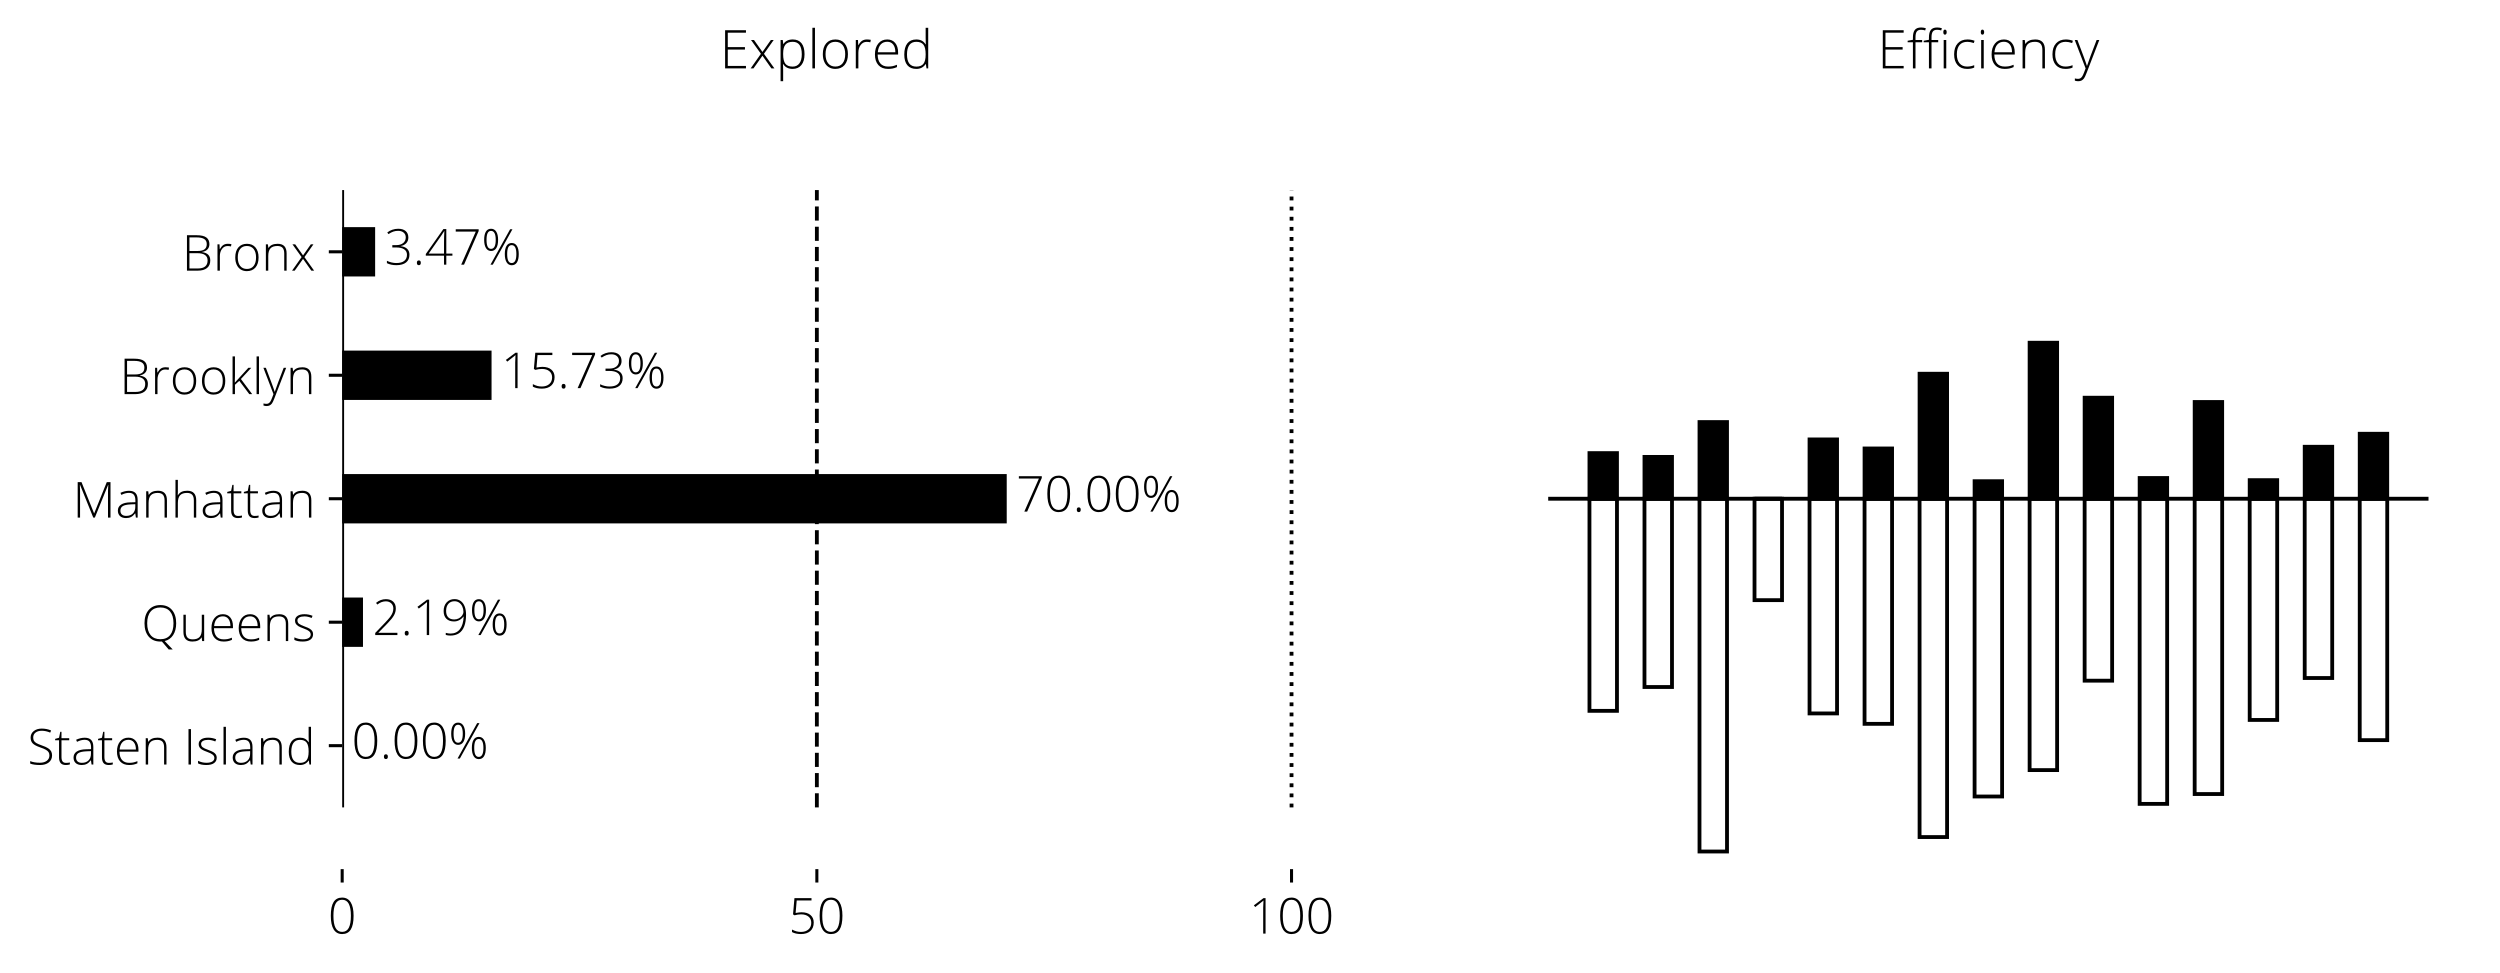
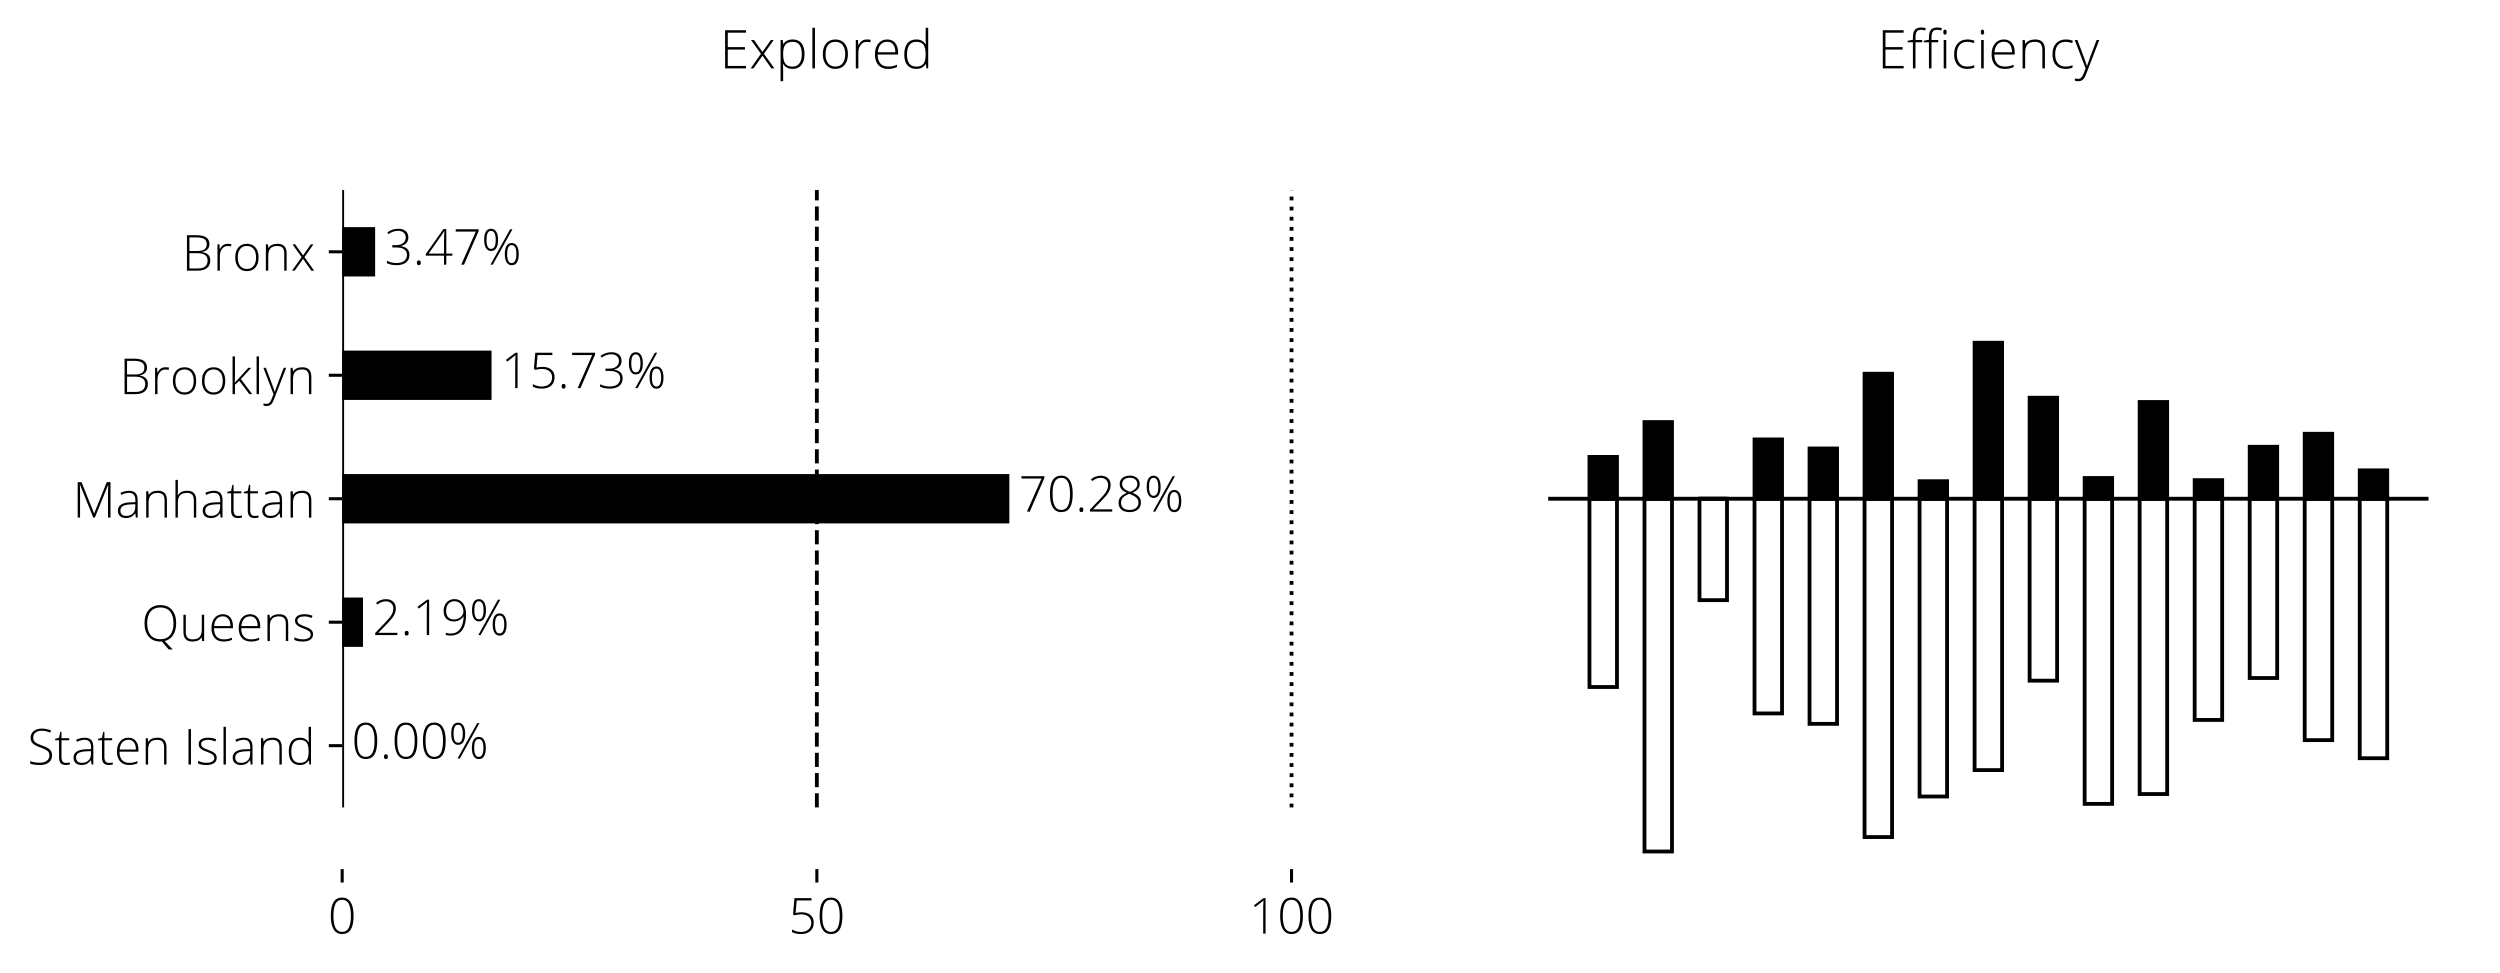
<svg xmlns="http://www.w3.org/2000/svg" xmlns:xlink="http://www.w3.org/1999/xlink" width="654.828pt" height="254.856pt" viewBox="0 0 654.828 254.856" version="1.1">
  <defs>
    <style type="text/css">*{stroke-linejoin: round; stroke-linecap: butt}</style>
  </defs>
  <g id="figure_1">
    <g id="patch_1">
      <path d="M 0 254.856  L 654.828 254.856  L 654.828 0  L 0 0  z " style="fill: #ffffff" />
    </g>
    <g id="axes_1">
      <g id="patch_2">
        <path d="M 89.628 227.654  L 343.265 227.654  L 343.265 33.614  L 89.628 33.614  L 89.628 227.654  z " style="fill: none" />
      </g>
      <g id="patch_3">
-         <path d="M 89.628 201.782  L 89.628 201.782  L 89.628 188.846  L 89.628 188.846  z " clip-path="url(#pa866095f21)" />
+         <path d="M 89.628 201.782  L 89.628 201.782  L 89.628 188.846  L 89.628 188.846  z " clip-path="url(#p01a5336e54)" />
      </g>
      <g id="patch_4">
-         <path d="M 89.628 169.442  L 95.077 169.442  L 95.077 156.506  L 89.628 156.506  z " clip-path="url(#pa866095f21)" />
+         <path d="M 89.628 169.442  L 95.077 169.442  L 95.077 156.506  L 89.628 156.506  z " clip-path="url(#p01a5336e54)" />
      </g>
      <g id="patch_5">
-         <path d="M 89.628 137.102  L 263.693 137.102  L 263.693 124.166  L 89.628 124.166  z " clip-path="url(#pa866095f21)" />
+         <path d="M 89.628 137.102  L 264.378 137.102  L 264.378 124.166  L 89.628 124.166  z " clip-path="url(#p01a5336e54)" />
      </g>
      <g id="patch_6">
-         <path d="M 89.628 104.762  L 128.753 104.762  L 128.753 91.826  L 89.628 91.826  z " clip-path="url(#pa866095f21)" />
+         <path d="M 89.628 104.762  L 128.753 104.762  L 128.753 91.826  L 89.628 91.826  z " clip-path="url(#p01a5336e54)" />
      </g>
      <g id="patch_7">
-         <path d="M 89.628 72.422  L 98.26 72.422  L 98.26 59.486  L 89.628 59.486  z " clip-path="url(#pa866095f21)" />
+         <path d="M 89.628 72.422  L 98.26 72.422  L 98.26 59.486  L 89.628 59.486  z " clip-path="url(#p01a5336e54)" />
      </g>
      <g id="matplotlib.axis_1">
        <g id="xtick_1">
          <g id="line2d_1">
            <defs>
-               <path id="mc31f2cce86" d="M 0 0  L 0 3.5  " style="stroke: #000000; stroke-width: 0.8" />
+               <path id="m8fd6b51f26" d="M 0 0  L 0 3.5  " style="stroke: #000000; stroke-width: 0.8" />
            </defs>
            <g>
-               <use xlink:href="#mc31f2cce86" x="89.628" y="227.654" style="stroke: #000000; stroke-width: 0.8" />
+               <use xlink:href="#m8fd6b51f26" x="89.628" y="227.654" style="stroke: #000000; stroke-width: 0.8" />
            </g>
          </g>
          <g id="text_1">
            <g transform="translate(85.91836 244.5322)scale(0.13 -0.13)">
              <defs>
                <path id="OpenSans-Light-30" d="M 3297 2297  Q 3297 1094 2930 515  Q 2563 -63 1819 -63  Q 1103 -63 731 532  Q 359 1128 359 2297  Q 359 3491 720 4066  Q 1081 4641 1819 4641  Q 2541 4641 2919 4045  Q 3297 3450 3297 2297  z M 697 2297  Q 697 1234 975 726  Q 1253 219 1819 219  Q 2409 219 2679 744  Q 2950 1269 2950 2297  Q 2950 3309 2679 3834  Q 2409 4359 1819 4359  Q 1228 4359 962 3834  Q 697 3309 697 2297  z " transform="scale(0.015625)" />
              </defs>
              <use xlink:href="#OpenSans-Light-30" />
            </g>
          </g>
        </g>
        <g id="xtick_2">
          <g id="line2d_2">
            <g>
-               <use xlink:href="#mc31f2cce86" x="213.96" y="227.654" style="stroke: #000000; stroke-width: 0.8" />
+               <use xlink:href="#m8fd6b51f26" x="213.96" y="227.654" style="stroke: #000000; stroke-width: 0.8" />
            </g>
          </g>
          <g id="text_2">
            <g transform="translate(206.5398 244.5322)scale(0.13 -0.13)">
              <defs>
                <path id="OpenSans-Light-35" d="M 1678 2747  Q 2409 2747 2829 2394  Q 3250 2041 3250 1422  Q 3250 719 2812 328  Q 2375 -63 1606 -63  Q 1266 -63 959 4  Q 653 72 447 197  L 447 519  Q 784 347 1046 280  Q 1309 213 1606 213  Q 2206 213 2568 530  Q 2931 847 2931 1388  Q 2931 1897 2578 2187  Q 2225 2478 1619 2478  Q 1213 2478 769 2356  L 581 2478  L 763 4569  L 2963 4569  L 2963 4269  L 1056 4269  L 916 2656  Q 1403 2747 1678 2747  z " transform="scale(0.015625)" />
              </defs>
              <use xlink:href="#OpenSans-Light-35" />
              <use xlink:href="#OpenSans-Light-30" x="57.08" />
            </g>
          </g>
        </g>
        <g id="xtick_3">
          <g id="line2d_3">
            <g>
-               <use xlink:href="#mc31f2cce86" x="338.292" y="227.654" style="stroke: #000000; stroke-width: 0.8" />
+               <use xlink:href="#m8fd6b51f26" x="338.292" y="227.654" style="stroke: #000000; stroke-width: 0.8" />
            </g>
          </g>
          <g id="text_3">
            <g transform="translate(327.1613 244.5322)scale(0.13 -0.13)">
              <defs>
                <path id="OpenSans-Light-31" d="M 2131 0  L 1825 0  L 1825 3328  Q 1825 3781 1863 4269  Q 1816 4222 1766 4178  Q 1716 4134 800 3419  L 622 3641  L 1863 4569  L 2131 4569  L 2131 0  z " transform="scale(0.015625)" />
              </defs>
              <use xlink:href="#OpenSans-Light-31" />
              <use xlink:href="#OpenSans-Light-30" x="57.08" />
              <use xlink:href="#OpenSans-Light-30" x="114.16" />
            </g>
          </g>
        </g>
      </g>
      <g id="matplotlib.axis_2">
        <g id="ytick_1">
          <g id="line2d_4">
            <defs>
-               <path id="mbc693c136f" d="M 0 0  L -3.5 0  " style="stroke: #000000; stroke-width: 0.8" />
+               <path id="mf21c7e2f25" d="M 0 0  L -3.5 0  " style="stroke: #000000; stroke-width: 0.8" />
            </defs>
            <g>
-               <use xlink:href="#mbc693c136f" x="89.628" y="195.314" style="stroke: #000000; stroke-width: 0.8" />
+               <use xlink:href="#mf21c7e2f25" x="89.628" y="195.314" style="stroke: #000000; stroke-width: 0.8" />
            </g>
          </g>
          <g id="text_4">
            <g transform="translate(7.2 200.2532)scale(0.13 -0.13)">
              <defs>
                <path id="OpenSans-Light-53" d="M 3169 1178  Q 3169 606 2748 271  Q 2328 -63 1631 -63  Q 794 -63 347 122  L 347 441  Q 841 231 1606 231  Q 2169 231 2498 489  Q 2828 747 2828 1166  Q 2828 1425 2718 1595  Q 2609 1766 2362 1906  Q 2116 2047 1638 2209  Q 938 2450 670 2729  Q 403 3009 403 3475  Q 403 3988 804 4311  Q 1206 4634 1838 4634  Q 2481 4634 3047 4391  L 2931 4116  Q 2363 4353 1844 4353  Q 1338 4353 1038 4118  Q 738 3884 738 3481  Q 738 3228 830 3065  Q 922 2903 1131 2773  Q 1341 2644 1850 2463  Q 2384 2278 2653 2104  Q 2922 1931 3045 1711  Q 3169 1491 3169 1178  z " transform="scale(0.015625)" />
                <path id="OpenSans-Light-74" d="M 1466 213  Q 1759 213 1978 263  L 1978 13  Q 1753 -63 1459 -63  Q 1009 -63 795 178  Q 581 419 581 934  L 581 3128  L 78 3128  L 78 3309  L 581 3450  L 738 4219  L 897 4219  L 897 3397  L 1894 3397  L 1894 3128  L 897 3128  L 897 978  Q 897 588 1034 400  Q 1172 213 1466 213  z " transform="scale(0.015625)" />
                <path id="OpenSans-Light-61" d="M 2631 0  L 2553 538  L 2528 538  Q 2272 209 2001 73  Q 1731 -63 1363 -63  Q 863 -63 584 193  Q 306 450 306 903  Q 306 1400 720 1675  Q 1134 1950 1919 1966  L 2566 1984  L 2566 2209  Q 2566 2694 2369 2941  Q 2172 3188 1734 3188  Q 1263 3188 756 2925  L 641 3194  Q 1200 3456 1747 3456  Q 2306 3456 2582 3165  Q 2859 2875 2859 2259  L 2859 0  L 2631 0  z M 1381 219  Q 1925 219 2239 530  Q 2553 841 2553 1394  L 2553 1728  L 1959 1703  Q 1244 1669 939 1480  Q 634 1291 634 891  Q 634 572 829 395  Q 1025 219 1381 219  z " transform="scale(0.015625)" />
                <path id="OpenSans-Light-65" d="M 1941 -63  Q 1200 -63 786 393  Q 372 850 372 1672  Q 372 2484 772 2973  Q 1172 3463 1850 3463  Q 2450 3463 2797 3044  Q 3144 2625 3144 1906  L 3144 1656  L 697 1656  Q 703 956 1023 587  Q 1344 219 1941 219  Q 2231 219 2451 259  Q 2672 300 3009 434  L 3009 153  Q 2722 28 2478 -17  Q 2234 -63 1941 -63  z M 1850 3188  Q 1359 3188 1062 2864  Q 766 2541 716 1931  L 2816 1931  Q 2816 2522 2559 2855  Q 2303 3188 1850 3188  z " transform="scale(0.015625)" />
                <path id="OpenSans-Light-6e" d="M 2938 0  L 2938 2203  Q 2938 2716 2722 2948  Q 2506 3181 2053 3181  Q 1444 3181 1161 2873  Q 878 2566 878 1875  L 878 0  L 569 0  L 569 3397  L 831 3397  L 891 2931  L 909 2931  Q 1241 3463 2088 3463  Q 3244 3463 3244 2222  L 3244 0  L 2938 0  z " transform="scale(0.015625)" />
                <path id="OpenSans-Light-20" transform="scale(0.015625)" />
                <path id="OpenSans-Light-49" d="M 647 0  L 647 4569  L 966 4569  L 966 0  L 647 0  z " transform="scale(0.015625)" />
                <path id="OpenSans-Light-73" d="M 2675 884  Q 2675 428 2328 182  Q 1981 -63 1344 -63  Q 663 -63 263 147  L 263 481  Q 775 225 1344 225  Q 1847 225 2108 392  Q 2369 559 2369 838  Q 2369 1094 2161 1269  Q 1953 1444 1478 1613  Q 969 1797 762 1930  Q 556 2063 451 2230  Q 347 2397 347 2638  Q 347 3019 667 3241  Q 988 3463 1563 3463  Q 2113 3463 2606 3256  L 2491 2975  Q 1991 3181 1563 3181  Q 1147 3181 903 3043  Q 659 2906 659 2663  Q 659 2397 848 2237  Q 1038 2078 1588 1881  Q 2047 1716 2256 1583  Q 2466 1450 2570 1281  Q 2675 1113 2675 884  z " transform="scale(0.015625)" />
                <path id="OpenSans-Light-6c" d="M 878 0  L 569 0  L 569 4863  L 878 4863  L 878 0  z " transform="scale(0.015625)" />
                <path id="OpenSans-Light-64" d="M 1813 3463  Q 2181 3463 2450 3328  Q 2719 3194 2931 2869  L 2950 2869  Q 2931 3263 2931 3641  L 2931 4863  L 3238 4863  L 3238 0  L 3034 0  L 2956 519  L 2931 519  Q 2544 -63 1819 -63  Q 1116 -63 744 375  Q 372 813 372 1650  Q 372 2531 740 2997  Q 1109 3463 1813 3463  z M 1813 3181  Q 1256 3181 976 2790  Q 697 2400 697 1656  Q 697 213 1819 213  Q 2394 213 2662 547  Q 2931 881 2931 1650  L 2931 1703  Q 2931 2491 2667 2836  Q 2403 3181 1813 3181  z " transform="scale(0.015625)" />
              </defs>
              <use xlink:href="#OpenSans-Light-53" />
              <use xlink:href="#OpenSans-Light-74" x="54.492" />
              <use xlink:href="#OpenSans-Light-61" x="87.988" />
              <use xlink:href="#OpenSans-Light-74" x="140.967" />
              <use xlink:href="#OpenSans-Light-65" x="174.463" />
              <use xlink:href="#OpenSans-Light-6e" x="229.346" />
              <use xlink:href="#OpenSans-Light-20" x="288.33" />
              <use xlink:href="#OpenSans-Light-49" x="314.307" />
              <use xlink:href="#OpenSans-Light-73" x="339.502" />
              <use xlink:href="#OpenSans-Light-6c" x="386.084" />
              <use xlink:href="#OpenSans-Light-61" x="408.691" />
              <use xlink:href="#OpenSans-Light-6e" x="461.67" />
              <use xlink:href="#OpenSans-Light-64" x="520.654" />
            </g>
          </g>
        </g>
        <g id="ytick_2">
          <g id="line2d_5">
            <g>
-               <use xlink:href="#mbc693c136f" x="89.628" y="162.974" style="stroke: #000000; stroke-width: 0.8" />
+               <use xlink:href="#mf21c7e2f25" x="89.628" y="162.974" style="stroke: #000000; stroke-width: 0.8" />
            </g>
          </g>
          <g id="text_5">
            <g transform="translate(37.03094 167.9132)scale(0.13 -0.13)">
              <defs>
                <path id="OpenSans-Light-51" d="M 4488 2291  Q 4488 1372 4094 770  Q 3700 169 3003 0  L 4044 -1088  L 3525 -1088  L 2644 -56  L 2541 -63  L 2444 -63  Q 1491 -63 947 570  Q 403 1203 403 2297  Q 403 3388 951 4014  Q 1500 4641 2450 4641  Q 3406 4641 3947 4011  Q 4488 3381 4488 2291  z M 750 2291  Q 750 1309 1187 773  Q 1625 238 2444 238  Q 3269 238 3705 769  Q 4141 1300 4141 2291  Q 4141 3278 3705 3804  Q 3269 4331 2450 4331  Q 1634 4331 1192 3800  Q 750 3269 750 2291  z " transform="scale(0.015625)" />
                <path id="OpenSans-Light-75" d="M 838 3397  L 838 1197  Q 838 684 1053 451  Q 1269 219 1722 219  Q 2328 219 2614 525  Q 2900 831 2900 1522  L 2900 3397  L 3206 3397  L 3206 0  L 2944 0  L 2888 469  L 2869 469  Q 2538 -63 1691 -63  Q 531 -63 531 1178  L 531 3397  L 838 3397  z " transform="scale(0.015625)" />
              </defs>
              <use xlink:href="#OpenSans-Light-51" />
              <use xlink:href="#OpenSans-Light-75" x="76.416" />
              <use xlink:href="#OpenSans-Light-65" x="135.4" />
              <use xlink:href="#OpenSans-Light-65" x="190.283" />
              <use xlink:href="#OpenSans-Light-6e" x="245.166" />
              <use xlink:href="#OpenSans-Light-73" x="304.15" />
            </g>
          </g>
        </g>
        <g id="ytick_3">
          <g id="line2d_6">
            <g>
-               <use xlink:href="#mbc693c136f" x="89.628" y="130.634" style="stroke: #000000; stroke-width: 0.8" />
+               <use xlink:href="#mf21c7e2f25" x="89.628" y="130.634" style="stroke: #000000; stroke-width: 0.8" />
            </g>
          </g>
          <g id="text_6">
            <g transform="translate(19.03406 135.5732)scale(0.13 -0.13)">
              <defs>
                <path id="OpenSans-Light-4d" d="M 2656 0  L 953 4219  L 928 4219  Q 953 3831 953 3425  L 953 0  L 647 0  L 647 4569  L 1141 4569  L 2759 550  L 2778 550  L 4397 4569  L 4878 4569  L 4878 0  L 4556 0  L 4556 3463  Q 4556 3825 4594 4213  L 4569 4213  L 2859 0  L 2656 0  z " transform="scale(0.015625)" />
                <path id="OpenSans-Light-68" d="M 2938 0  L 2938 2203  Q 2938 2716 2722 2948  Q 2506 3181 2053 3181  Q 1444 3181 1161 2873  Q 878 2566 878 1875  L 878 0  L 569 0  L 569 4863  L 878 4863  L 878 3316  L 863 2881  L 884 2881  Q 1075 3188 1365 3325  Q 1656 3463 2088 3463  Q 3244 3463 3244 2222  L 3244 0  L 2938 0  z " transform="scale(0.015625)" />
              </defs>
              <use xlink:href="#OpenSans-Light-4d" />
              <use xlink:href="#OpenSans-Light-61" x="86.279" />
              <use xlink:href="#OpenSans-Light-6e" x="139.258" />
              <use xlink:href="#OpenSans-Light-68" x="198.242" />
              <use xlink:href="#OpenSans-Light-61" x="257.227" />
              <use xlink:href="#OpenSans-Light-74" x="310.205" />
              <use xlink:href="#OpenSans-Light-74" x="343.701" />
              <use xlink:href="#OpenSans-Light-61" x="377.197" />
              <use xlink:href="#OpenSans-Light-6e" x="430.176" />
            </g>
          </g>
        </g>
        <g id="ytick_4">
          <g id="line2d_7">
            <g>
-               <use xlink:href="#mbc693c136f" x="89.628" y="98.294" style="stroke: #000000; stroke-width: 0.8" />
+               <use xlink:href="#mf21c7e2f25" x="89.628" y="98.294" style="stroke: #000000; stroke-width: 0.8" />
            </g>
          </g>
          <g id="text_7">
            <g transform="translate(31.31703 103.2332)scale(0.13 -0.13)">
              <defs>
                <path id="OpenSans-Light-42" d="M 647 4569  L 1900 4569  Q 2747 4569 3144 4281  Q 3541 3994 3541 3413  Q 3541 3016 3298 2752  Q 3056 2488 2591 2413  L 2591 2394  Q 3138 2313 3395 2048  Q 3653 1784 3653 1313  Q 3653 681 3234 340  Q 2816 0 2047 0  L 647 0  L 647 4569  z M 966 2534  L 1972 2534  Q 2616 2534 2908 2748  Q 3200 2963 3200 3419  Q 3200 3875 2870 4081  Q 2541 4288 1888 4288  L 966 4288  L 966 2534  z M 966 2253  L 966 281  L 2041 281  Q 3309 281 3309 1313  Q 3309 2253 1972 2253  L 966 2253  z " transform="scale(0.015625)" />
                <path id="OpenSans-Light-72" d="M 1906 3463  Q 2122 3463 2369 3419  L 2309 3122  Q 2097 3175 1869 3175  Q 1434 3175 1156 2806  Q 878 2438 878 1875  L 878 0  L 569 0  L 569 3397  L 831 3397  L 863 2784  L 884 2784  Q 1094 3159 1331 3311  Q 1569 3463 1906 3463  z " transform="scale(0.015625)" />
                <path id="OpenSans-Light-6f" d="M 3378 1703  Q 3378 872 2975 404  Q 2572 -63 1863 -63  Q 1416 -63 1075 153  Q 734 369 553 772  Q 372 1175 372 1703  Q 372 2534 775 2998  Q 1178 3463 1881 3463  Q 2581 3463 2979 2992  Q 3378 2522 3378 1703  z M 697 1703  Q 697 1003 1005 611  Q 1313 219 1875 219  Q 2438 219 2745 611  Q 3053 1003 3053 1703  Q 3053 2406 2742 2793  Q 2431 3181 1869 3181  Q 1306 3181 1001 2795  Q 697 2409 697 1703  z " transform="scale(0.015625)" />
                <path id="OpenSans-Light-6b" d="M 872 1491  L 2606 3397  L 2981 3397  L 1644 1947  L 3097 0  L 2725 0  L 1434 1716  L 878 1209  L 878 0  L 569 0  L 569 4863  L 878 4863  L 878 2425  L 856 1491  L 872 1491  z " transform="scale(0.015625)" />
                <path id="OpenSans-Light-79" d="M 0 3397  L 319 3397  L 1038 1491  Q 1366 613 1453 306  L 1472 306  Q 1603 709 1900 1509  L 2619 3397  L 2938 3397  L 1416 -550  Q 1231 -1031 1106 -1200  Q 981 -1369 814 -1453  Q 647 -1538 409 -1538  Q 231 -1538 13 -1472  L 13 -1203  Q 194 -1253 403 -1253  Q 563 -1253 684 -1178  Q 806 -1103 904 -945  Q 1003 -788 1133 -445  Q 1263 -103 1300 0  L 0 3397  z " transform="scale(0.015625)" />
              </defs>
              <use xlink:href="#OpenSans-Light-42" />
              <use xlink:href="#OpenSans-Light-72" x="62.695" />
              <use xlink:href="#OpenSans-Light-6f" x="101.611" />
              <use xlink:href="#OpenSans-Light-6f" x="160.205" />
              <use xlink:href="#OpenSans-Light-6b" x="218.799" />
              <use xlink:href="#OpenSans-Light-6c" x="267.188" />
              <use xlink:href="#OpenSans-Light-79" x="289.795" />
              <use xlink:href="#OpenSans-Light-6e" x="335.693" />
            </g>
          </g>
        </g>
        <g id="ytick_5">
          <g id="line2d_8">
            <g>
-               <use xlink:href="#mbc693c136f" x="89.628" y="65.954" style="stroke: #000000; stroke-width: 0.8" />
+               <use xlink:href="#mf21c7e2f25" x="89.628" y="65.954" style="stroke: #000000; stroke-width: 0.8" />
            </g>
          </g>
          <g id="text_8">
            <g transform="translate(47.65641 70.89317)scale(0.13 -0.13)">
              <defs>
                <path id="OpenSans-Light-78" d="M 1403 1747  L 219 3397  L 575 3397  L 1588 1966  L 2591 3397  L 2931 3397  L 1766 1747  L 3016 0  L 2656 0  L 1588 1516  L 513 0  L 172 0  L 1403 1747  z " transform="scale(0.015625)" />
              </defs>
              <use xlink:href="#OpenSans-Light-42" />
              <use xlink:href="#OpenSans-Light-72" x="62.695" />
              <use xlink:href="#OpenSans-Light-6f" x="101.611" />
              <use xlink:href="#OpenSans-Light-6e" x="160.205" />
              <use xlink:href="#OpenSans-Light-78" x="219.189" />
            </g>
          </g>
        </g>
      </g>
      <g id="LineCollection_1">
-         <path d="M 89.628 211.484  L 89.628 49.784  " clip-path="url(#pa866095f21)" style="fill: none; stroke: #000000" />
+         <path d="M 89.628 211.484  L 89.628 49.784  " clip-path="url(#p01a5336e54)" style="fill: none; stroke: #000000" />
      </g>
      <g id="LineCollection_2">
-         <path d="M 213.96 211.484  L 213.96 49.784  " clip-path="url(#pa866095f21)" style="fill: none; stroke-dasharray: 3.7,1.6; stroke-dashoffset: 0; stroke: #000000" />
+         <path d="M 213.96 211.484  L 213.96 49.784  " clip-path="url(#p01a5336e54)" style="fill: none; stroke-dasharray: 3.7,1.6; stroke-dashoffset: 0; stroke: #000000" />
      </g>
      <g id="LineCollection_3">
-         <path d="M 338.292 211.484  L 338.292 49.784  " clip-path="url(#pa866095f21)" style="fill: none; stroke-dasharray: 1,1.65; stroke-dashoffset: 0; stroke: #000000" />
+         <path d="M 338.292 211.484  L 338.292 49.784  " clip-path="url(#p01a5336e54)" style="fill: none; stroke-dasharray: 1,1.65; stroke-dashoffset: 0; stroke: #000000" />
      </g>
      <g id="text_9">
        <g transform="translate(92.11507 198.6911)scale(0.13 -0.13)">
          <defs>
            <path id="OpenSans-Light-2e" d="M 506 244  Q 506 550 756 550  Q 1013 550 1013 244  Q 1013 -63 756 -63  Q 506 -63 506 244  z " transform="scale(0.015625)" />
            <path id="OpenSans-Light-25" d="M 659 3206  Q 659 2625 800 2333  Q 941 2041 1241 2041  Q 1844 2041 1844 3206  Q 1844 3781 1689 4070  Q 1534 4359 1241 4359  Q 941 4359 800 4070  Q 659 3781 659 3206  z M 2150 3206  Q 2150 2500 1915 2133  Q 1681 1766 1241 1766  Q 825 1766 589 2142  Q 353 2519 353 3206  Q 353 3903 578 4268  Q 803 4634 1241 4634  Q 1675 4634 1912 4257  Q 2150 3881 2150 3206  z M 3322 1369  Q 3322 791 3462 502  Q 3603 213 3903 213  Q 4506 213 4506 1369  Q 4506 2522 3903 2522  Q 3603 2522 3462 2236  Q 3322 1950 3322 1369  z M 4813 1369  Q 4813 663 4581 295  Q 4350 -72 3909 -72  Q 3484 -72 3250 308  Q 3016 688 3016 1369  Q 3016 2072 3245 2434  Q 3475 2797 3909 2797  Q 4338 2797 4575 2422  Q 4813 2047 4813 1369  z M 4000 4569  L 1466 0  L 1166 0  L 3700 4569  L 4000 4569  z " transform="scale(0.015625)" />
          </defs>
          <use xlink:href="#OpenSans-Light-30" />
          <use xlink:href="#OpenSans-Light-2e" x="57.08" />
          <use xlink:href="#OpenSans-Light-30" x="80.859" />
          <use xlink:href="#OpenSans-Light-30" x="137.939" />
          <use xlink:href="#OpenSans-Light-25" x="195.02" />
        </g>
      </g>
      <g id="text_10">
        <g transform="translate(97.5641 166.3511)scale(0.13 -0.13)">
          <defs>
            <path id="OpenSans-Light-32" d="M 3213 0  L 353 0  L 353 275  L 1569 1544  Q 2081 2075 2287 2356  Q 2494 2638 2591 2894  Q 2688 3150 2688 3431  Q 2688 3841 2419 4097  Q 2150 4353 1722 4353  Q 1150 4353 628 3938  L 459 4153  Q 1031 4634 1728 4634  Q 2325 4634 2667 4315  Q 3009 3997 3009 3438  Q 3009 2984 2779 2561  Q 2550 2138 1941 1516  L 769 313  L 769 300  L 3213 300  L 3213 0  z " transform="scale(0.015625)" />
            <path id="OpenSans-Light-39" d="M 3238 2631  Q 3238 1731 3002 1125  Q 2766 519 2314 228  Q 1863 -63 1222 -63  Q 897 -63 622 19  L 622 288  Q 756 244 945 220  Q 1134 197 1234 197  Q 2006 197 2443 755  Q 2881 1313 2931 2381  L 2894 2381  Q 2666 2081 2350 1920  Q 2034 1759 1691 1759  Q 1056 1759 701 2109  Q 347 2459 347 3103  Q 347 3791 736 4216  Q 1125 4641 1747 4641  Q 2197 4641 2534 4405  Q 2872 4169 3055 3712  Q 3238 3256 3238 2631  z M 1747 4366  Q 1253 4366 959 4033  Q 666 3700 666 3122  Q 666 2578 937 2297  Q 1209 2016 1716 2016  Q 2031 2016 2304 2156  Q 2578 2297 2739 2530  Q 2900 2763 2900 3003  Q 2900 3369 2754 3687  Q 2609 4006 2348 4186  Q 2088 4366 1747 4366  z " transform="scale(0.015625)" />
          </defs>
          <use xlink:href="#OpenSans-Light-32" />
          <use xlink:href="#OpenSans-Light-2e" x="57.08" />
          <use xlink:href="#OpenSans-Light-31" x="80.859" />
          <use xlink:href="#OpenSans-Light-39" x="137.939" />
          <use xlink:href="#OpenSans-Light-25" x="195.02" />
        </g>
      </g>
      <g id="text_11">
-         <g transform="translate(266.1792 134.0111)scale(0.13 -0.13)">
+         <g transform="translate(266.8644 134.0111)scale(0.13 -0.13)">
          <defs>
            <path id="OpenSans-Light-37" d="M 1044 0  L 2925 4269  L 341 4269  L 341 4569  L 3297 4569  L 3297 4341  L 1409 0  L 1044 0  z " transform="scale(0.015625)" />
+             <path id="OpenSans-Light-38" d="M 1819 4647  Q 2400 4647 2754 4350  Q 3109 4053 3109 3547  Q 3109 3197 2889 2928  Q 2669 2659 2175 2431  Q 2775 2184 3019 1890  Q 3263 1597 3263 1178  Q 3263 613 2867 275  Q 2472 -63 1806 -63  Q 1116 -63 747 253  Q 378 569 378 1172  Q 378 1581 637 1890  Q 897 2200 1441 2419  Q 938 2656 731 2920  Q 525 3184 525 3553  Q 525 3881 690 4129  Q 856 4378 1154 4512  Q 1453 4647 1819 4647  z M 697 1125  Q 697 694 989 456  Q 1281 219 1806 219  Q 2319 219 2631 470  Q 2944 722 2944 1153  Q 2944 1541 2698 1783  Q 2453 2025 1753 2291  Q 1178 2069 937 1800  Q 697 1531 697 1125  z M 1813 4366  Q 1372 4366 1105 4148  Q 838 3931 838 3553  Q 838 3334 936 3167  Q 1034 3000 1220 2864  Q 1406 2728 1844 2547  Q 2353 2744 2575 2981  Q 2797 3219 2797 3553  Q 2797 3928 2533 4147  Q 2269 4366 1813 4366  z " transform="scale(0.015625)" />
          </defs>
          <use xlink:href="#OpenSans-Light-37" />
          <use xlink:href="#OpenSans-Light-30" x="57.08" />
          <use xlink:href="#OpenSans-Light-2e" x="114.16" />
-           <use xlink:href="#OpenSans-Light-30" x="137.939" />
-           <use xlink:href="#OpenSans-Light-30" x="195.02" />
+           <use xlink:href="#OpenSans-Light-32" x="137.939" />
+           <use xlink:href="#OpenSans-Light-38" x="195.02" />
          <use xlink:href="#OpenSans-Light-25" x="252.1" />
        </g>
      </g>
      <g id="text_12">
        <g transform="translate(131.2399 101.6711)scale(0.13 -0.13)">
          <defs>
            <path id="OpenSans-Light-33" d="M 3059 3494  Q 3059 3069 2792 2778  Q 2525 2488 2075 2406  L 2075 2388  Q 2625 2319 2912 2037  Q 3200 1756 3200 1281  Q 3200 641 2764 289  Q 2328 -63 1509 -63  Q 813 -63 294 197  L 294 506  Q 556 369 882 291  Q 1209 213 1497 213  Q 2188 213 2534 492  Q 2881 772 2881 1281  Q 2881 1734 2526 1978  Q 2172 2222 1484 2222  L 991 2222  L 991 2522  L 1491 2522  Q 2059 2522 2392 2792  Q 2725 3063 2725 3525  Q 2725 3906 2454 4136  Q 2184 4366 1747 4366  Q 1406 4366 1125 4270  Q 844 4175 494 3944  L 341 4153  Q 606 4375 981 4504  Q 1356 4634 1741 4634  Q 2372 4634 2715 4336  Q 3059 4038 3059 3494  z " transform="scale(0.015625)" />
          </defs>
          <use xlink:href="#OpenSans-Light-31" />
          <use xlink:href="#OpenSans-Light-35" x="57.08" />
          <use xlink:href="#OpenSans-Light-2e" x="114.16" />
          <use xlink:href="#OpenSans-Light-37" x="137.939" />
          <use xlink:href="#OpenSans-Light-33" x="195.02" />
          <use xlink:href="#OpenSans-Light-25" x="252.1" />
        </g>
      </g>
      <g id="text_13">
        <g transform="translate(100.7466 69.33114)scale(0.13 -0.13)">
          <defs>
            <path id="OpenSans-Light-34" d="M 3566 1166  L 2778 1166  L 2778 0  L 2484 0  L 2484 1166  L 134 1166  L 134 1375  L 2400 4594  L 2778 4594  L 2778 1434  L 3566 1434  L 3566 1166  z M 2484 1434  L 2484 2741  Q 2484 3684 2528 4325  L 2503 4325  Q 2441 4209 2119 3738  L 506 1434  L 2484 1434  z " transform="scale(0.015625)" />
          </defs>
          <use xlink:href="#OpenSans-Light-33" />
          <use xlink:href="#OpenSans-Light-2e" x="57.08" />
          <use xlink:href="#OpenSans-Light-34" x="80.859" />
          <use xlink:href="#OpenSans-Light-37" x="137.939" />
          <use xlink:href="#OpenSans-Light-25" x="195.02" />
        </g>
      </g>
      <g id="text_14">
        <g transform="translate(188.5144 17.91219)scale(0.14 -0.14)">
          <defs>
            <path id="OpenSans-Light-45" d="M 3144 0  L 647 0  L 647 4569  L 3144 4569  L 3144 4275  L 966 4275  L 966 2547  L 3022 2547  L 3022 2253  L 966 2253  L 966 294  L 3144 294  L 3144 0  z " transform="scale(0.015625)" />
            <path id="OpenSans-Light-70" d="M 2022 -63  Q 1238 -63 878 525  L 856 525  L 866 263  Q 878 31 878 -244  L 878 -1538  L 569 -1538  L 569 3397  L 831 3397  L 891 2913  L 909 2913  Q 1259 3463 2028 3463  Q 2716 3463 3077 3011  Q 3438 2559 3438 1697  Q 3438 859 3058 398  Q 2678 -63 2022 -63  z M 2016 213  Q 2538 213 2823 600  Q 3109 988 3109 1684  Q 3109 3181 2028 3181  Q 1434 3181 1156 2854  Q 878 2528 878 1791  L 878 1691  Q 878 894 1145 553  Q 1413 213 2016 213  z " transform="scale(0.015625)" />
          </defs>
          <use xlink:href="#OpenSans-Light-45" />
          <use xlink:href="#OpenSans-Light-78" x="55.176" />
          <use xlink:href="#OpenSans-Light-70" x="104.98" />
          <use xlink:href="#OpenSans-Light-6c" x="164.502" />
          <use xlink:href="#OpenSans-Light-6f" x="187.109" />
          <use xlink:href="#OpenSans-Light-72" x="245.703" />
          <use xlink:href="#OpenSans-Light-65" x="284.619" />
          <use xlink:href="#OpenSans-Light-64" x="339.502" />
        </g>
      </g>
    </g>
    <g id="axes_2">
      <g id="patch_8">
-         <path d="M 416.329 130.634  L 423.535 130.634  L 423.535 118.682  L 416.329 118.682  z " clip-path="url(#p8ed78f1904)" style="stroke: #000000; stroke-linejoin: miter" />
+         <path d="M 416.329 130.634  L 423.535 130.634  L 423.535 119.677  L 416.329 119.677  z " clip-path="url(#p04b100357e)" style="stroke: #000000; stroke-linejoin: miter" />
      </g>
      <g id="patch_9">
-         <path d="M 430.741 130.634  L 437.946 130.634  L 437.946 119.677  L 430.741 119.677  z " clip-path="url(#p8ed78f1904)" style="stroke: #000000; stroke-linejoin: miter" />
+         <path d="M 430.741 130.634  L 437.946 130.634  L 437.946 110.551  L 430.741 110.551  z " clip-path="url(#p04b100357e)" style="stroke: #000000; stroke-linejoin: miter" />
      </g>
      <g id="patch_10">
-         <path d="M 445.152 130.634  L 452.357 130.634  L 452.357 110.551  L 445.152 110.551  z " clip-path="url(#p8ed78f1904)" style="stroke: #000000; stroke-linejoin: miter" />
+         <path d="M 445.152 130.634  L 452.357 130.634  L 452.357 130.634  L 445.152 130.634  z " clip-path="url(#p04b100357e)" style="stroke: #000000; stroke-linejoin: miter" />
      </g>
      <g id="patch_11">
-         <path d="M 459.563 130.634  L 466.768 130.634  L 466.768 130.634  L 459.563 130.634  z " clip-path="url(#p8ed78f1904)" style="stroke: #000000; stroke-linejoin: miter" />
+         <path d="M 459.563 130.634  L 466.768 130.634  L 466.768 115.099  L 459.563 115.099  z " clip-path="url(#p04b100357e)" style="stroke: #000000; stroke-linejoin: miter" />
      </g>
      <g id="patch_12">
-         <path d="M 473.974 130.634  L 481.18 130.634  L 481.18 115.099  L 473.974 115.099  z " clip-path="url(#p8ed78f1904)" style="stroke: #000000; stroke-linejoin: miter" />
+         <path d="M 473.974 130.634  L 481.18 130.634  L 481.18 117.469  L 473.974 117.469  z " clip-path="url(#p04b100357e)" style="stroke: #000000; stroke-linejoin: miter" />
      </g>
      <g id="patch_13">
-         <path d="M 488.385 130.634  L 495.591 130.634  L 495.591 117.469  L 488.385 117.469  z " clip-path="url(#p8ed78f1904)" style="stroke: #000000; stroke-linejoin: miter" />
+         <path d="M 488.385 130.634  L 495.591 130.634  L 495.591 97.893  L 488.385 97.893  z " clip-path="url(#p04b100357e)" style="stroke: #000000; stroke-linejoin: miter" />
      </g>
      <g id="patch_14">
-         <path d="M 502.796 130.634  L 510.002 130.634  L 510.002 97.893  L 502.796 97.893  z " clip-path="url(#p8ed78f1904)" style="stroke: #000000; stroke-linejoin: miter" />
+         <path d="M 502.796 130.634  L 510.002 130.634  L 510.002 126.041  L 502.796 126.041  z " clip-path="url(#p04b100357e)" style="stroke: #000000; stroke-linejoin: miter" />
      </g>
      <g id="patch_15">
-         <path d="M 517.207 130.634  L 524.413 130.634  L 524.413 126.041  L 517.207 126.041  z " clip-path="url(#p8ed78f1904)" style="stroke: #000000; stroke-linejoin: miter" />
+         <path d="M 517.207 130.634  L 524.413 130.634  L 524.413 89.771  L 517.207 89.771  z " clip-path="url(#p04b100357e)" style="stroke: #000000; stroke-linejoin: miter" />
      </g>
      <g id="patch_16">
-         <path d="M 531.619 130.634  L 538.824 130.634  L 538.824 89.771  L 531.619 89.771  z " clip-path="url(#p8ed78f1904)" style="stroke: #000000; stroke-linejoin: miter" />
+         <path d="M 531.619 130.634  L 538.824 130.634  L 538.824 104.172  L 531.619 104.172  z " clip-path="url(#p04b100357e)" style="stroke: #000000; stroke-linejoin: miter" />
      </g>
      <g id="patch_17">
-         <path d="M 546.03 130.634  L 553.235 130.634  L 553.235 104.172  L 546.03 104.172  z " clip-path="url(#p8ed78f1904)" style="stroke: #000000; stroke-linejoin: miter" />
+         <path d="M 546.03 130.634  L 553.235 130.634  L 553.235 125.205  L 546.03 125.205  z " clip-path="url(#p04b100357e)" style="stroke: #000000; stroke-linejoin: miter" />
      </g>
      <g id="patch_18">
-         <path d="M 560.441 130.634  L 567.647 130.634  L 567.647 125.205  L 560.441 125.205  z " clip-path="url(#p8ed78f1904)" style="stroke: #000000; stroke-linejoin: miter" />
+         <path d="M 560.441 130.634  L 567.647 130.634  L 567.647 105.296  L 560.441 105.296  z " clip-path="url(#p04b100357e)" style="stroke: #000000; stroke-linejoin: miter" />
      </g>
      <g id="patch_19">
-         <path d="M 574.852 130.634  L 582.058 130.634  L 582.058 105.296  L 574.852 105.296  z " clip-path="url(#p8ed78f1904)" style="stroke: #000000; stroke-linejoin: miter" />
+         <path d="M 574.852 130.634  L 582.058 130.634  L 582.058 125.764  L 574.852 125.764  z " clip-path="url(#p04b100357e)" style="stroke: #000000; stroke-linejoin: miter" />
      </g>
      <g id="patch_20">
-         <path d="M 589.263 130.634  L 596.469 130.634  L 596.469 125.764  L 589.263 125.764  z " clip-path="url(#p8ed78f1904)" style="stroke: #000000; stroke-linejoin: miter" />
+         <path d="M 589.263 130.634  L 596.469 130.634  L 596.469 117.021  L 589.263 117.021  z " clip-path="url(#p04b100357e)" style="stroke: #000000; stroke-linejoin: miter" />
      </g>
      <g id="patch_21">
-         <path d="M 603.674 130.634  L 610.88 130.634  L 610.88 117.021  L 603.674 117.021  z " clip-path="url(#p8ed78f1904)" style="stroke: #000000; stroke-linejoin: miter" />
+         <path d="M 603.674 130.634  L 610.88 130.634  L 610.88 113.615  L 603.674 113.615  z " clip-path="url(#p04b100357e)" style="stroke: #000000; stroke-linejoin: miter" />
      </g>
      <g id="patch_22">
-         <path d="M 618.086 130.634  L 625.291 130.634  L 625.291 113.615  L 618.086 113.615  z " clip-path="url(#p8ed78f1904)" style="stroke: #000000; stroke-linejoin: miter" />
+         <path d="M 618.086 130.634  L 625.291 130.634  L 625.291 123.2  L 618.086 123.2  z " clip-path="url(#p04b100357e)" style="stroke: #000000; stroke-linejoin: miter" />
      </g>
      <g id="patch_23">
-         <path d="M 416.329 130.634  L 423.535 130.634  L 423.535 186.193  L 416.329 186.193  L 416.329 130.634  z " clip-path="url(#p8ed78f1904)" style="fill: none; stroke: #000000; stroke-linejoin: miter" />
+         <path d="M 416.329 130.634  L 423.535 130.634  L 423.535 179.949  L 416.329 179.949  L 416.329 130.634  z " clip-path="url(#p04b100357e)" style="fill: none; stroke: #000000; stroke-linejoin: miter" />
      </g>
      <g id="patch_24">
-         <path d="M 430.741 130.634  L 437.946 130.634  L 437.946 179.949  L 430.741 179.949  L 430.741 130.634  z " clip-path="url(#p8ed78f1904)" style="fill: none; stroke: #000000; stroke-linejoin: miter" />
+         <path d="M 430.741 130.634  L 437.946 130.634  L 437.946 223.036  L 430.741 223.036  L 430.741 130.634  z " clip-path="url(#p04b100357e)" style="fill: none; stroke: #000000; stroke-linejoin: miter" />
      </g>
      <g id="patch_25">
-         <path d="M 445.152 130.634  L 452.357 130.634  L 452.357 223.036  L 445.152 223.036  L 445.152 130.634  z " clip-path="url(#p8ed78f1904)" style="fill: none; stroke: #000000; stroke-linejoin: miter" />
+         <path d="M 445.152 130.634  L 452.357 130.634  L 452.357 157.199  L 445.152 157.199  L 445.152 130.634  z " clip-path="url(#p04b100357e)" style="fill: none; stroke: #000000; stroke-linejoin: miter" />
      </g>
      <g id="patch_26">
-         <path d="M 459.563 130.634  L 466.768 130.634  L 466.768 157.199  L 459.563 157.199  L 459.563 130.634  z " clip-path="url(#p8ed78f1904)" style="fill: none; stroke: #000000; stroke-linejoin: miter" />
+         <path d="M 459.563 130.634  L 466.768 130.634  L 466.768 186.87  L 459.563 186.87  L 459.563 130.634  z " clip-path="url(#p04b100357e)" style="fill: none; stroke: #000000; stroke-linejoin: miter" />
      </g>
      <g id="patch_27">
-         <path d="M 473.974 130.634  L 481.18 130.634  L 481.18 186.87  L 473.974 186.87  L 473.974 130.634  z " clip-path="url(#p8ed78f1904)" style="fill: none; stroke: #000000; stroke-linejoin: miter" />
+         <path d="M 473.974 130.634  L 481.18 130.634  L 481.18 189.597  L 473.974 189.597  L 473.974 130.634  z " clip-path="url(#p04b100357e)" style="fill: none; stroke: #000000; stroke-linejoin: miter" />
      </g>
      <g id="patch_28">
-         <path d="M 488.385 130.634  L 495.591 130.634  L 495.591 189.597  L 488.385 189.597  L 488.385 130.634  z " clip-path="url(#p8ed78f1904)" style="fill: none; stroke: #000000; stroke-linejoin: miter" />
+         <path d="M 488.385 130.634  L 495.591 130.634  L 495.591 219.251  L 488.385 219.251  L 488.385 130.634  z " clip-path="url(#p04b100357e)" style="fill: none; stroke: #000000; stroke-linejoin: miter" />
      </g>
      <g id="patch_29">
-         <path d="M 502.796 130.634  L 510.002 130.634  L 510.002 219.251  L 502.796 219.251  L 502.796 130.634  z " clip-path="url(#p8ed78f1904)" style="fill: none; stroke: #000000; stroke-linejoin: miter" />
+         <path d="M 502.796 130.634  L 510.002 130.634  L 510.002 208.627  L 502.796 208.627  L 502.796 130.634  z " clip-path="url(#p04b100357e)" style="fill: none; stroke: #000000; stroke-linejoin: miter" />
      </g>
      <g id="patch_30">
-         <path d="M 517.207 130.634  L 524.413 130.634  L 524.413 208.627  L 517.207 208.627  L 517.207 130.634  z " clip-path="url(#p8ed78f1904)" style="fill: none; stroke: #000000; stroke-linejoin: miter" />
+         <path d="M 517.207 130.634  L 524.413 130.634  L 524.413 201.713  L 517.207 201.713  L 517.207 130.634  z " clip-path="url(#p04b100357e)" style="fill: none; stroke: #000000; stroke-linejoin: miter" />
      </g>
      <g id="patch_31">
-         <path d="M 531.619 130.634  L 538.824 130.634  L 538.824 201.713  L 531.619 201.713  L 531.619 130.634  z " clip-path="url(#p8ed78f1904)" style="fill: none; stroke: #000000; stroke-linejoin: miter" />
+         <path d="M 531.619 130.634  L 538.824 130.634  L 538.824 178.29  L 531.619 178.29  L 531.619 130.634  z " clip-path="url(#p04b100357e)" style="fill: none; stroke: #000000; stroke-linejoin: miter" />
      </g>
      <g id="patch_32">
-         <path d="M 546.03 130.634  L 553.235 130.634  L 553.235 178.29  L 546.03 178.29  L 546.03 130.634  z " clip-path="url(#p8ed78f1904)" style="fill: none; stroke: #000000; stroke-linejoin: miter" />
+         <path d="M 546.03 130.634  L 553.235 130.634  L 553.235 210.561  L 546.03 210.561  L 546.03 130.634  z " clip-path="url(#p04b100357e)" style="fill: none; stroke: #000000; stroke-linejoin: miter" />
      </g>
      <g id="patch_33">
-         <path d="M 560.441 130.634  L 567.647 130.634  L 567.647 210.561  L 560.441 210.561  L 560.441 130.634  z " clip-path="url(#p8ed78f1904)" style="fill: none; stroke: #000000; stroke-linejoin: miter" />
+         <path d="M 560.441 130.634  L 567.647 130.634  L 567.647 207.983  L 560.441 207.983  L 560.441 130.634  z " clip-path="url(#p04b100357e)" style="fill: none; stroke: #000000; stroke-linejoin: miter" />
      </g>
      <g id="patch_34">
-         <path d="M 574.852 130.634  L 582.058 130.634  L 582.058 207.983  L 574.852 207.983  L 574.852 130.634  z " clip-path="url(#p8ed78f1904)" style="fill: none; stroke: #000000; stroke-linejoin: miter" />
+         <path d="M 574.852 130.634  L 582.058 130.634  L 582.058 188.576  L 574.852 188.576  L 574.852 130.634  z " clip-path="url(#p04b100357e)" style="fill: none; stroke: #000000; stroke-linejoin: miter" />
      </g>
      <g id="patch_35">
-         <path d="M 589.263 130.634  L 596.469 130.634  L 596.469 188.576  L 589.263 188.576  L 589.263 130.634  z " clip-path="url(#p8ed78f1904)" style="fill: none; stroke: #000000; stroke-linejoin: miter" />
+         <path d="M 589.263 130.634  L 596.469 130.634  L 596.469 177.592  L 589.263 177.592  L 589.263 130.634  z " clip-path="url(#p04b100357e)" style="fill: none; stroke: #000000; stroke-linejoin: miter" />
      </g>
      <g id="patch_36">
-         <path d="M 603.674 130.634  L 610.88 130.634  L 610.88 177.592  L 603.674 177.592  L 603.674 130.634  z " clip-path="url(#p8ed78f1904)" style="fill: none; stroke: #000000; stroke-linejoin: miter" />
+         <path d="M 603.674 130.634  L 610.88 130.634  L 610.88 193.865  L 603.674 193.865  L 603.674 130.634  z " clip-path="url(#p04b100357e)" style="fill: none; stroke: #000000; stroke-linejoin: miter" />
      </g>
      <g id="patch_37">
-         <path d="M 618.086 130.634  L 625.291 130.634  L 625.291 193.865  L 618.086 193.865  L 618.086 130.634  z " clip-path="url(#p8ed78f1904)" style="fill: none; stroke: #000000; stroke-linejoin: miter" />
+         <path d="M 618.086 130.634  L 625.291 130.634  L 625.291 198.601  L 618.086 198.601  L 618.086 130.634  z " clip-path="url(#p04b100357e)" style="fill: none; stroke: #000000; stroke-linejoin: miter" />
      </g>
      <g id="LineCollection_4">
-         <path d="M 405.521 130.634  L 636.1 130.634  " clip-path="url(#p8ed78f1904)" style="fill: none; stroke: #000000" />
+         <path d="M 405.521 130.634  L 636.1 130.634  " clip-path="url(#p04b100357e)" style="fill: none; stroke: #000000" />
      </g>
      <g id="text_15">
        <g transform="translate(491.7482 17.91219)scale(0.14 -0.14)">
          <defs>
            <path id="OpenSans-Light-66" d="M 1831 3128  L 1031 3128  L 1031 0  L 722 0  L 722 3128  L 91 3128  L 91 3309  L 722 3425  L 722 3688  Q 722 4313 951 4605  Q 1181 4897 1703 4897  Q 1984 4897 2266 4813  L 2194 4544  Q 1944 4622 1697 4622  Q 1334 4622 1182 4408  Q 1031 4194 1031 3713  L 1031 3397  L 1831 3397  L 1831 3128  z " transform="scale(0.015625)" />
            <path id="OpenSans-Light-69" d="M 878 0  L 569 0  L 569 3397  L 878 3397  L 878 0  z M 525 4341  Q 525 4641 722 4641  Q 819 4641 873 4562  Q 928 4484 928 4341  Q 928 4200 873 4119  Q 819 4038 722 4038  Q 525 4038 525 4341  z " transform="scale(0.015625)" />
            <path id="OpenSans-Light-63" d="M 1925 -63  Q 1197 -63 784 396  Q 372 856 372 1678  Q 372 2522 800 2992  Q 1228 3463 1972 3463  Q 2413 3463 2816 3309  L 2731 3034  Q 2291 3181 1966 3181  Q 1341 3181 1019 2795  Q 697 2409 697 1684  Q 697 997 1019 608  Q 1341 219 1919 219  Q 2381 219 2778 384  L 2778 97  Q 2453 -63 1925 -63  z " transform="scale(0.015625)" />
          </defs>
          <use xlink:href="#OpenSans-Light-45" />
          <use xlink:href="#OpenSans-Light-66" x="55.176" />
          <use xlink:href="#OpenSans-Light-66" x="85.156" />
          <use xlink:href="#OpenSans-Light-69" x="115.137" />
          <use xlink:href="#OpenSans-Light-63" x="137.744" />
          <use xlink:href="#OpenSans-Light-69" x="185.254" />
          <use xlink:href="#OpenSans-Light-65" x="207.861" />
          <use xlink:href="#OpenSans-Light-6e" x="262.744" />
          <use xlink:href="#OpenSans-Light-63" x="321.729" />
          <use xlink:href="#OpenSans-Light-79" x="369.238" />
        </g>
      </g>
    </g>
  </g>
  <defs>
-     <clipPath id="pa866095f21">
+     <clipPath id="p01a5336e54">
      <rect x="89.628" y="33.614" width="253.636" height="194.04" />
    </clipPath>
-     <clipPath id="p8ed78f1904">
+     <clipPath id="p04b100357e">
      <rect x="393.992" y="33.614" width="253.636" height="194.04" />
    </clipPath>
  </defs>
</svg>
